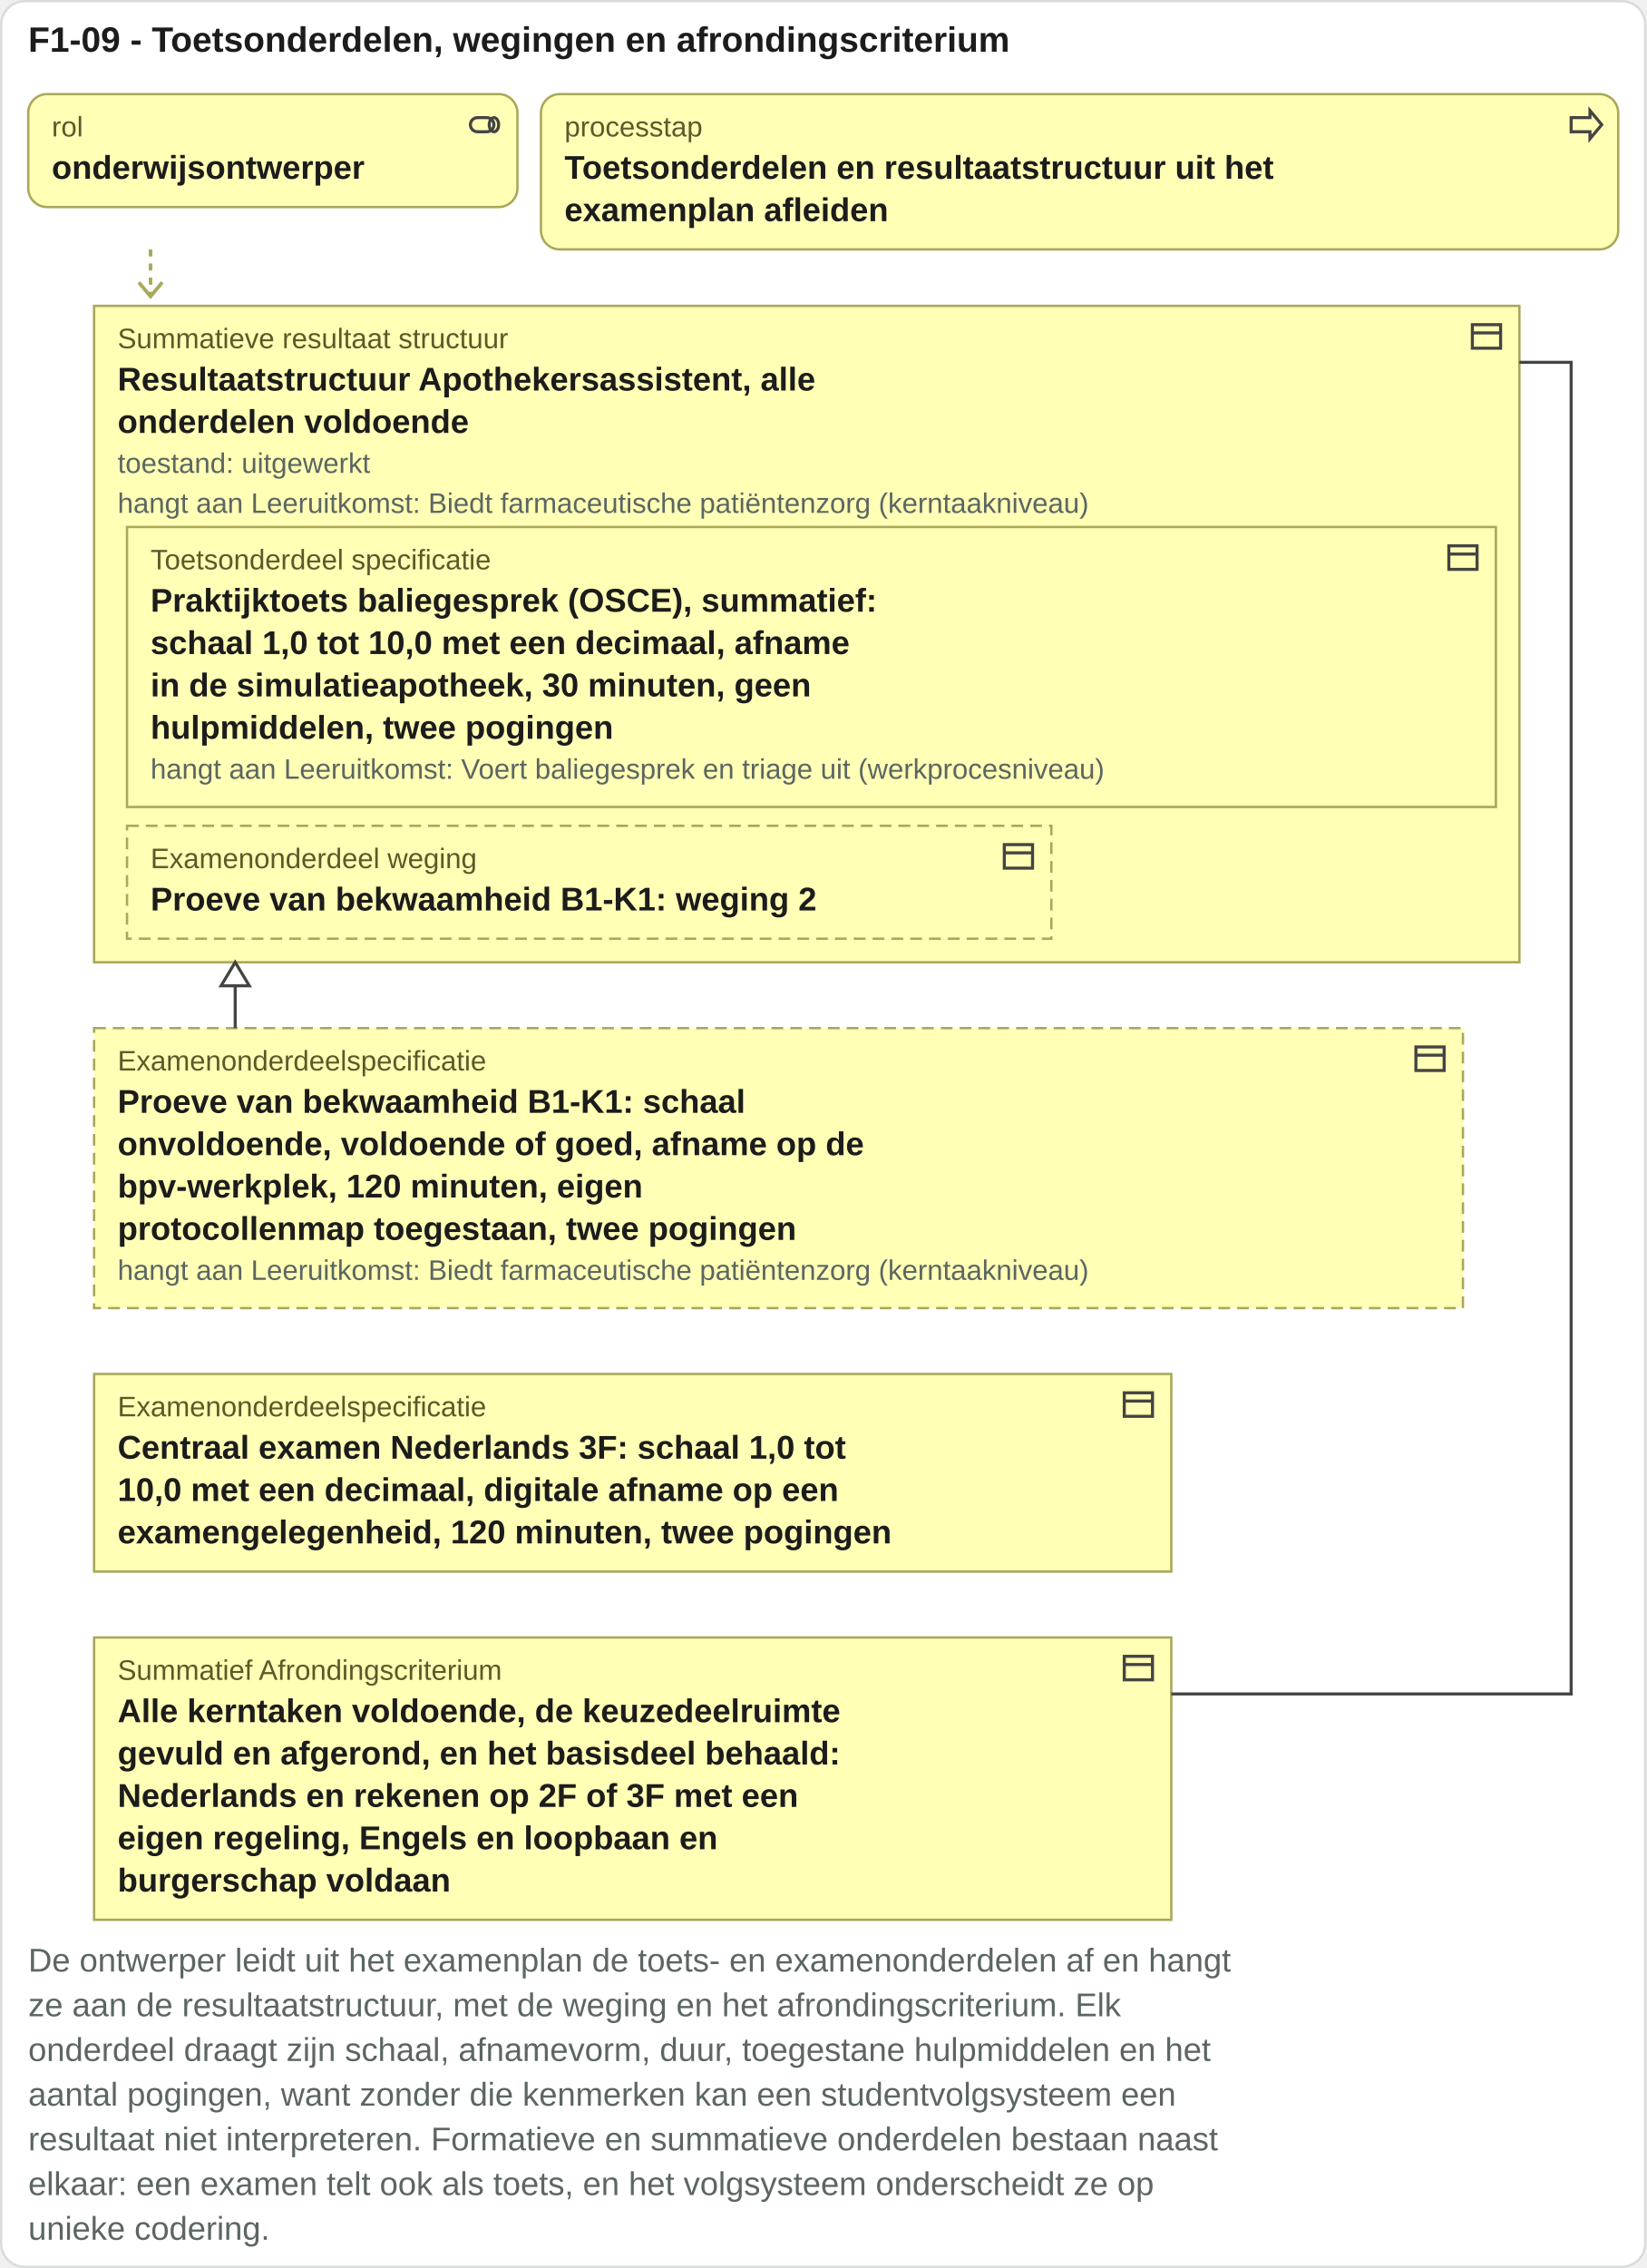
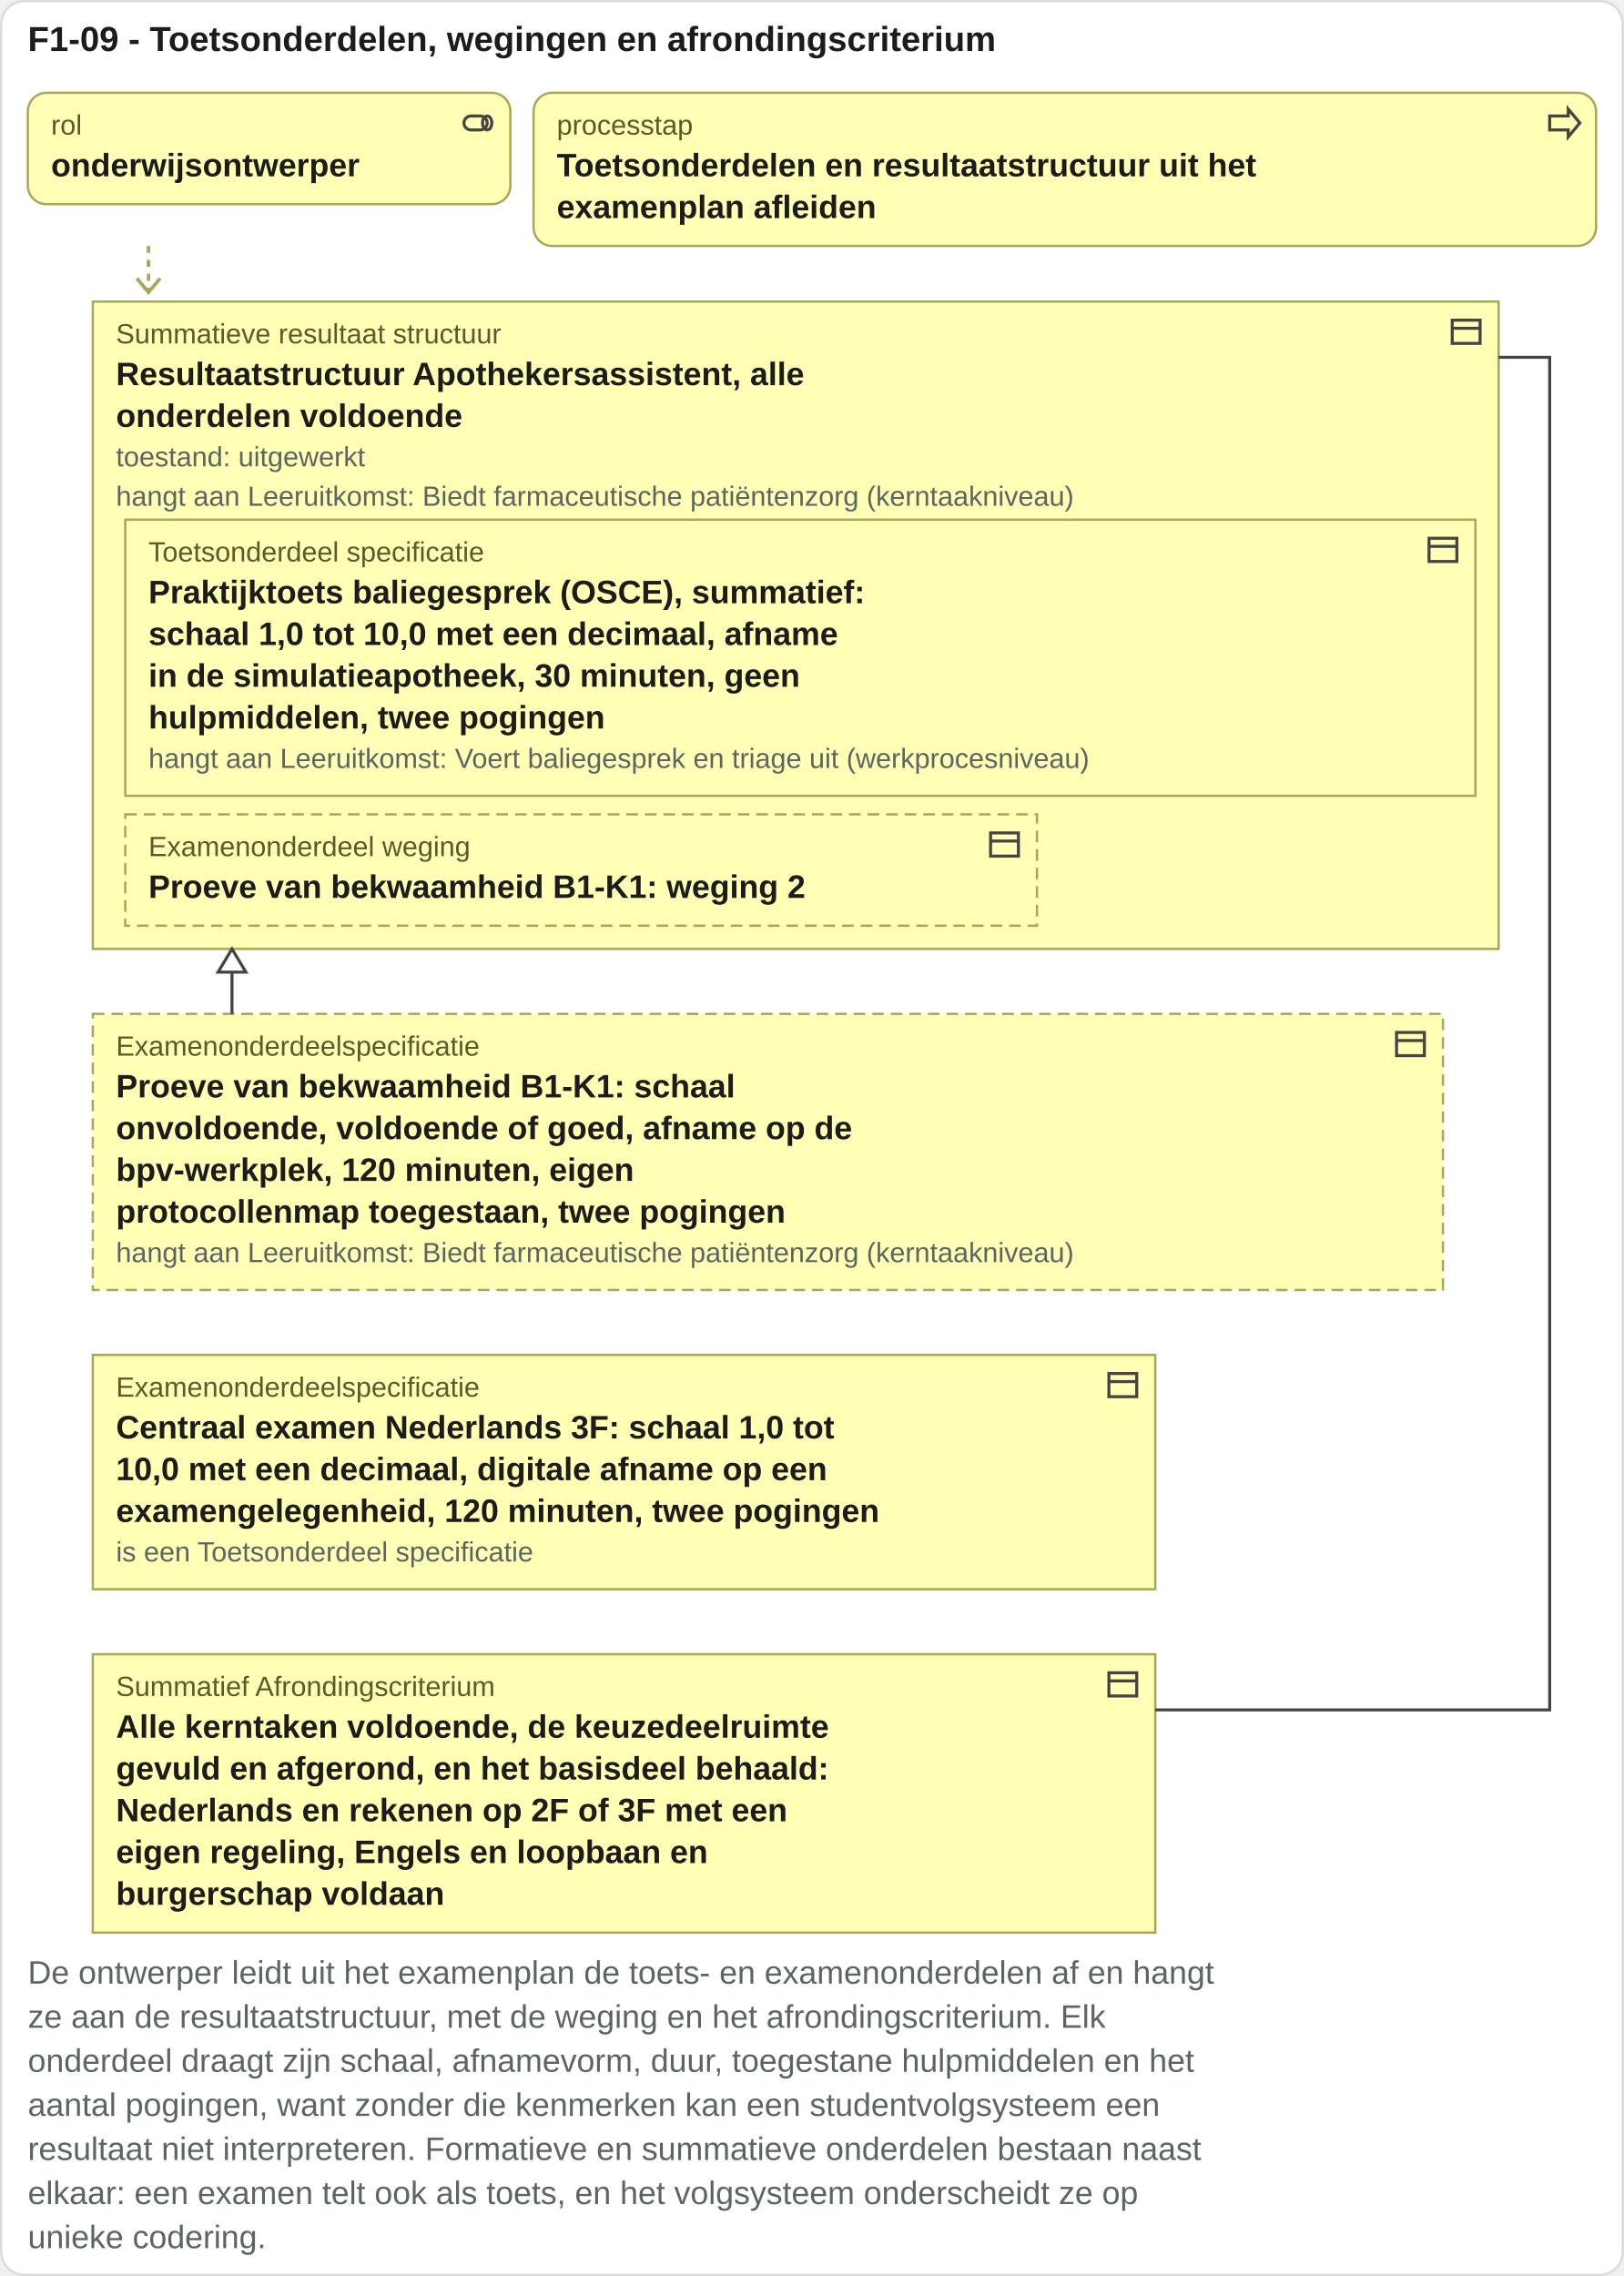
- <svg xmlns="http://www.w3.org/2000/svg" viewBox="0 0 700 964" width="700" height="964">
-   <rect x="0.5" y="0.5" width="699" height="963" rx="10" fill="#ffffff" stroke="#d8ddda" />
+ <svg xmlns="http://www.w3.org/2000/svg" viewBox="0 0 700 981" width="700" height="981">
+   <rect x="0.5" y="0.5" width="699" height="980" rx="10" fill="#ffffff" stroke="#d8ddda" />
  <text x="12" y="22" font-family="Arial, Helvetica, sans-serif" font-size="15" font-weight="bold" fill="#1c1c1c" text-anchor="start">F1-09 - Toetsonderdelen, wegingen en afrondingscriterium</text>
  <rect x="12" y="40" width="208" height="48" rx="8" fill="#ffffb5" stroke="#a8a85a" />
  <g transform="translate(198,45)" fill="none" stroke="#444" stroke-width="1.3">
    <rect x="2" y="5" width="10" height="6" rx="3" />
    <ellipse cx="12" cy="8" rx="2" ry="3" />
  </g>
  <text x="22" y="58" font-family="Arial, Helvetica, sans-serif" font-size="12" fill="#5a5a2a" text-anchor="start">rol</text>
  <text x="22" y="76" font-family="Arial, Helvetica, sans-serif" font-size="14" font-weight="bold" fill="#1c1c1c" text-anchor="start">onderwijsontwerper</text>
  <rect x="230" y="40" width="458" height="66" rx="8" fill="#ffffb5" stroke="#a8a85a" />
  <g transform="translate(666,45)" fill="none" stroke="#444" stroke-width="1.3">
    <path d="M2 5h8V2l5 6-5 6v-3H2z" />
  </g>
  <text x="240" y="58" font-family="Arial, Helvetica, sans-serif" font-size="12" fill="#5a5a2a" text-anchor="start">processtap</text>
  <text x="240" y="76" font-family="Arial, Helvetica, sans-serif" font-size="14" font-weight="bold" fill="#1c1c1c" text-anchor="start">Toetsonderdelen en resultaatstructuur uit het</text>
  <text x="240" y="94" font-family="Arial, Helvetica, sans-serif" font-size="14" font-weight="bold" fill="#1c1c1c" text-anchor="start">examenplan afleiden</text>
  <path d="M64 106 V126" stroke="#a8a85a" stroke-width="1.5" stroke-dasharray="3 3" />
  <path d="M59 120 l5 6 5 -6" fill="none" stroke="#a8a85a" stroke-width="1.5" />
  <rect x="40" y="130" width="606" height="279" rx="0" fill="#ffffb5" stroke="#a8a85a" />
  <g transform="translate(624,135)" fill="none" stroke="#444" stroke-width="1.3">
    <rect x="2" y="3" width="12" height="10" />
    <path d="M2 6.5h12" />
  </g>
  <text x="50" y="148" font-family="Arial, Helvetica, sans-serif" font-size="12" fill="#5a5a2a" text-anchor="start">Summatieve resultaat structuur</text>
  <rect x="54" y="224" width="582" height="119" rx="0" fill="#ffffb5" stroke="#a8a85a" />
  <g transform="translate(614,229)" fill="none" stroke="#444" stroke-width="1.3">
    <rect x="2" y="3" width="12" height="10" />
    <path d="M2 6.5h12" />
  </g>
  <text x="64" y="242" font-family="Arial, Helvetica, sans-serif" font-size="12" fill="#5a5a2a" text-anchor="start">Toetsonderdeel specificatie</text>
  <text x="64" y="260" font-family="Arial, Helvetica, sans-serif" font-size="14" font-weight="bold" fill="#1c1c1c" text-anchor="start">Praktijktoets baliegesprek (OSCE), summatief:</text>
  <text x="64" y="278" font-family="Arial, Helvetica, sans-serif" font-size="14" font-weight="bold" fill="#1c1c1c" text-anchor="start">schaal 1,0 tot 10,0 met een decimaal, afname</text>
  <text x="64" y="296" font-family="Arial, Helvetica, sans-serif" font-size="14" font-weight="bold" fill="#1c1c1c" text-anchor="start">in de simulatieapotheek, 30 minuten, geen</text>
  <text x="64" y="314" font-family="Arial, Helvetica, sans-serif" font-size="14" font-weight="bold" fill="#1c1c1c" text-anchor="start">hulpmiddelen, twee pogingen</text>
  <text x="64" y="331" font-family="Arial, Helvetica, sans-serif" font-size="12" fill="#5b6663" text-anchor="start">hangt aan Leeruitkomst: Voert baliegesprek en triage uit (werkprocesniveau)</text>
  <rect x="54" y="351" width="393" height="48" rx="0" fill="#ffffb5" stroke="#a8a85a" stroke-dasharray="5 3" />
  <g transform="translate(425,356)" fill="none" stroke="#444" stroke-width="1.3">
    <rect x="2" y="3" width="12" height="10" />
    <path d="M2 6.5h12" />
  </g>
  <text x="64" y="369" font-family="Arial, Helvetica, sans-serif" font-size="12" fill="#5a5a2a" text-anchor="start">Examenonderdeel weging</text>
  <text x="64" y="387" font-family="Arial, Helvetica, sans-serif" font-size="14" font-weight="bold" fill="#1c1c1c" text-anchor="start">Proeve van bekwaamheid B1-K1: weging 2</text>
  <text x="50" y="166" font-family="Arial, Helvetica, sans-serif" font-size="14" font-weight="bold" fill="#1c1c1c" text-anchor="start">Resultaatstructuur Apothekersassistent, alle</text>
  <text x="50" y="184" font-family="Arial, Helvetica, sans-serif" font-size="14" font-weight="bold" fill="#1c1c1c" text-anchor="start">onderdelen voldoende</text>
  <text x="50" y="201" font-family="Arial, Helvetica, sans-serif" font-size="12" fill="#5b6663" text-anchor="start">toestand: uitgewerkt</text>
  <text x="50" y="218" font-family="Arial, Helvetica, sans-serif" font-size="12" fill="#5b6663" text-anchor="start">hangt aan Leeruitkomst: Biedt farmaceutische patiëntenzorg (kerntaakniveau)</text>
  <rect x="40" y="437" width="582" height="119" rx="0" fill="#ffffb5" stroke="#a8a85a" stroke-dasharray="5 3" />
  <g transform="translate(600,442)" fill="none" stroke="#444" stroke-width="1.3">
    <rect x="2" y="3" width="12" height="10" />
    <path d="M2 6.5h12" />
  </g>
  <text x="50" y="455" font-family="Arial, Helvetica, sans-serif" font-size="12" fill="#5a5a2a" text-anchor="start">Examenonderdeelspecificatie</text>
  <text x="50" y="473" font-family="Arial, Helvetica, sans-serif" font-size="14" font-weight="bold" fill="#1c1c1c" text-anchor="start">Proeve van bekwaamheid B1-K1: schaal</text>
  <text x="50" y="491" font-family="Arial, Helvetica, sans-serif" font-size="14" font-weight="bold" fill="#1c1c1c" text-anchor="start">onvoldoende, voldoende of goed, afname op de</text>
  <text x="50" y="509" font-family="Arial, Helvetica, sans-serif" font-size="14" font-weight="bold" fill="#1c1c1c" text-anchor="start">bpv-werkplek, 120 minuten, eigen</text>
  <text x="50" y="527" font-family="Arial, Helvetica, sans-serif" font-size="14" font-weight="bold" fill="#1c1c1c" text-anchor="start">protocollenmap toegestaan, twee pogingen</text>
  <text x="50" y="544" font-family="Arial, Helvetica, sans-serif" font-size="12" fill="#5b6663" text-anchor="start">hangt aan Leeruitkomst: Biedt farmaceutische patiëntenzorg (kerntaakniveau)</text>
-   <rect x="40" y="584" width="458" height="84" rx="0" fill="#ffffb5" stroke="#a8a85a" />
+   <rect x="40" y="584" width="458" height="101" rx="0" fill="#ffffb5" stroke="#a8a85a" />
  <g transform="translate(476,589)" fill="none" stroke="#444" stroke-width="1.3">
    <rect x="2" y="3" width="12" height="10" />
    <path d="M2 6.5h12" />
  </g>
  <text x="50" y="602" font-family="Arial, Helvetica, sans-serif" font-size="12" fill="#5a5a2a" text-anchor="start">Examenonderdeelspecificatie</text>
  <text x="50" y="620" font-family="Arial, Helvetica, sans-serif" font-size="14" font-weight="bold" fill="#1c1c1c" text-anchor="start">Centraal examen Nederlands 3F: schaal 1,0 tot</text>
  <text x="50" y="638" font-family="Arial, Helvetica, sans-serif" font-size="14" font-weight="bold" fill="#1c1c1c" text-anchor="start">10,0 met een decimaal, digitale afname op een</text>
  <text x="50" y="656" font-family="Arial, Helvetica, sans-serif" font-size="14" font-weight="bold" fill="#1c1c1c" text-anchor="start">examengelegenheid, 120 minuten, twee pogingen</text>
-   <rect x="40" y="696" width="458" height="120" rx="0" fill="#ffffb5" stroke="#a8a85a" />
-   <g transform="translate(476,701)" fill="none" stroke="#444" stroke-width="1.3">
+   <text x="50" y="673" font-family="Arial, Helvetica, sans-serif" font-size="12" fill="#5b6663" text-anchor="start">is een Toetsonderdeel specificatie</text>
+   <rect x="40" y="713" width="458" height="120" rx="0" fill="#ffffb5" stroke="#a8a85a" />
+   <g transform="translate(476,718)" fill="none" stroke="#444" stroke-width="1.3">
    <rect x="2" y="3" width="12" height="10" />
    <path d="M2 6.5h12" />
  </g>
-   <text x="50" y="714" font-family="Arial, Helvetica, sans-serif" font-size="12" fill="#5a5a2a" text-anchor="start">Summatief Afrondingscriterium</text>
-   <text x="50" y="732" font-family="Arial, Helvetica, sans-serif" font-size="14" font-weight="bold" fill="#1c1c1c" text-anchor="start">Alle kerntaken voldoende, de keuzedeelruimte</text>
-   <text x="50" y="750" font-family="Arial, Helvetica, sans-serif" font-size="14" font-weight="bold" fill="#1c1c1c" text-anchor="start">gevuld en afgerond, en het basisdeel behaald:</text>
-   <text x="50" y="768" font-family="Arial, Helvetica, sans-serif" font-size="14" font-weight="bold" fill="#1c1c1c" text-anchor="start">Nederlands en rekenen op 2F of 3F met een</text>
-   <text x="50" y="786" font-family="Arial, Helvetica, sans-serif" font-size="14" font-weight="bold" fill="#1c1c1c" text-anchor="start">eigen regeling, Engels en loopbaan en</text>
-   <text x="50" y="804" font-family="Arial, Helvetica, sans-serif" font-size="14" font-weight="bold" fill="#1c1c1c" text-anchor="start">burgerschap voldaan</text>
+   <text x="50" y="731" font-family="Arial, Helvetica, sans-serif" font-size="12" fill="#5a5a2a" text-anchor="start">Summatief Afrondingscriterium</text>
+   <text x="50" y="749" font-family="Arial, Helvetica, sans-serif" font-size="14" font-weight="bold" fill="#1c1c1c" text-anchor="start">Alle kerntaken voldoende, de keuzedeelruimte</text>
+   <text x="50" y="767" font-family="Arial, Helvetica, sans-serif" font-size="14" font-weight="bold" fill="#1c1c1c" text-anchor="start">gevuld en afgerond, en het basisdeel behaald:</text>
+   <text x="50" y="785" font-family="Arial, Helvetica, sans-serif" font-size="14" font-weight="bold" fill="#1c1c1c" text-anchor="start">Nederlands en rekenen op 2F of 3F met een</text>
+   <text x="50" y="803" font-family="Arial, Helvetica, sans-serif" font-size="14" font-weight="bold" fill="#1c1c1c" text-anchor="start">eigen regeling, Engels en loopbaan en</text>
+   <text x="50" y="821" font-family="Arial, Helvetica, sans-serif" font-size="14" font-weight="bold" fill="#1c1c1c" text-anchor="start">burgerschap voldaan</text>
  <path d="M100 409V437" stroke="#444" stroke-width="1.3" fill="none" />
  <path d="M100 409l-6 10h12z" fill="#ffffff" stroke="#444" stroke-width="1.3" />
-   <path d="M498 720H668V154H646" stroke="#444" stroke-width="1.3" fill="none" />
-   <text x="12" y="838" font-family="Arial, Helvetica, sans-serif" font-size="14" fill="#5b6663" text-anchor="start">De ontwerper leidt uit het examenplan de toets- en examenonderdelen af en hangt</text>
-   <text x="12" y="857" font-family="Arial, Helvetica, sans-serif" font-size="14" fill="#5b6663" text-anchor="start">ze aan de resultaatstructuur, met de weging en het afrondingscriterium. Elk</text>
-   <text x="12" y="876" font-family="Arial, Helvetica, sans-serif" font-size="14" fill="#5b6663" text-anchor="start">onderdeel draagt zijn schaal, afnamevorm, duur, toegestane hulpmiddelen en het</text>
-   <text x="12" y="895" font-family="Arial, Helvetica, sans-serif" font-size="14" fill="#5b6663" text-anchor="start">aantal pogingen, want zonder die kenmerken kan een studentvolgsysteem een</text>
-   <text x="12" y="914" font-family="Arial, Helvetica, sans-serif" font-size="14" fill="#5b6663" text-anchor="start">resultaat niet interpreteren. Formatieve en summatieve onderdelen bestaan naast</text>
-   <text x="12" y="933" font-family="Arial, Helvetica, sans-serif" font-size="14" fill="#5b6663" text-anchor="start">elkaar: een examen telt ook als toets, en het volgsysteem onderscheidt ze op</text>
-   <text x="12" y="952" font-family="Arial, Helvetica, sans-serif" font-size="14" fill="#5b6663" text-anchor="start">unieke codering.</text>
+   <path d="M498 737H668V154H646" stroke="#444" stroke-width="1.3" fill="none" />
+   <text x="12" y="855" font-family="Arial, Helvetica, sans-serif" font-size="14" fill="#5b6663" text-anchor="start">De ontwerper leidt uit het examenplan de toets- en examenonderdelen af en hangt</text>
+   <text x="12" y="874" font-family="Arial, Helvetica, sans-serif" font-size="14" fill="#5b6663" text-anchor="start">ze aan de resultaatstructuur, met de weging en het afrondingscriterium. Elk</text>
+   <text x="12" y="893" font-family="Arial, Helvetica, sans-serif" font-size="14" fill="#5b6663" text-anchor="start">onderdeel draagt zijn schaal, afnamevorm, duur, toegestane hulpmiddelen en het</text>
+   <text x="12" y="912" font-family="Arial, Helvetica, sans-serif" font-size="14" fill="#5b6663" text-anchor="start">aantal pogingen, want zonder die kenmerken kan een studentvolgsysteem een</text>
+   <text x="12" y="931" font-family="Arial, Helvetica, sans-serif" font-size="14" fill="#5b6663" text-anchor="start">resultaat niet interpreteren. Formatieve en summatieve onderdelen bestaan naast</text>
+   <text x="12" y="950" font-family="Arial, Helvetica, sans-serif" font-size="14" fill="#5b6663" text-anchor="start">elkaar: een examen telt ook als toets, en het volgsysteem onderscheidt ze op</text>
+   <text x="12" y="969" font-family="Arial, Helvetica, sans-serif" font-size="14" fill="#5b6663" text-anchor="start">unieke codering.</text>
</svg>
